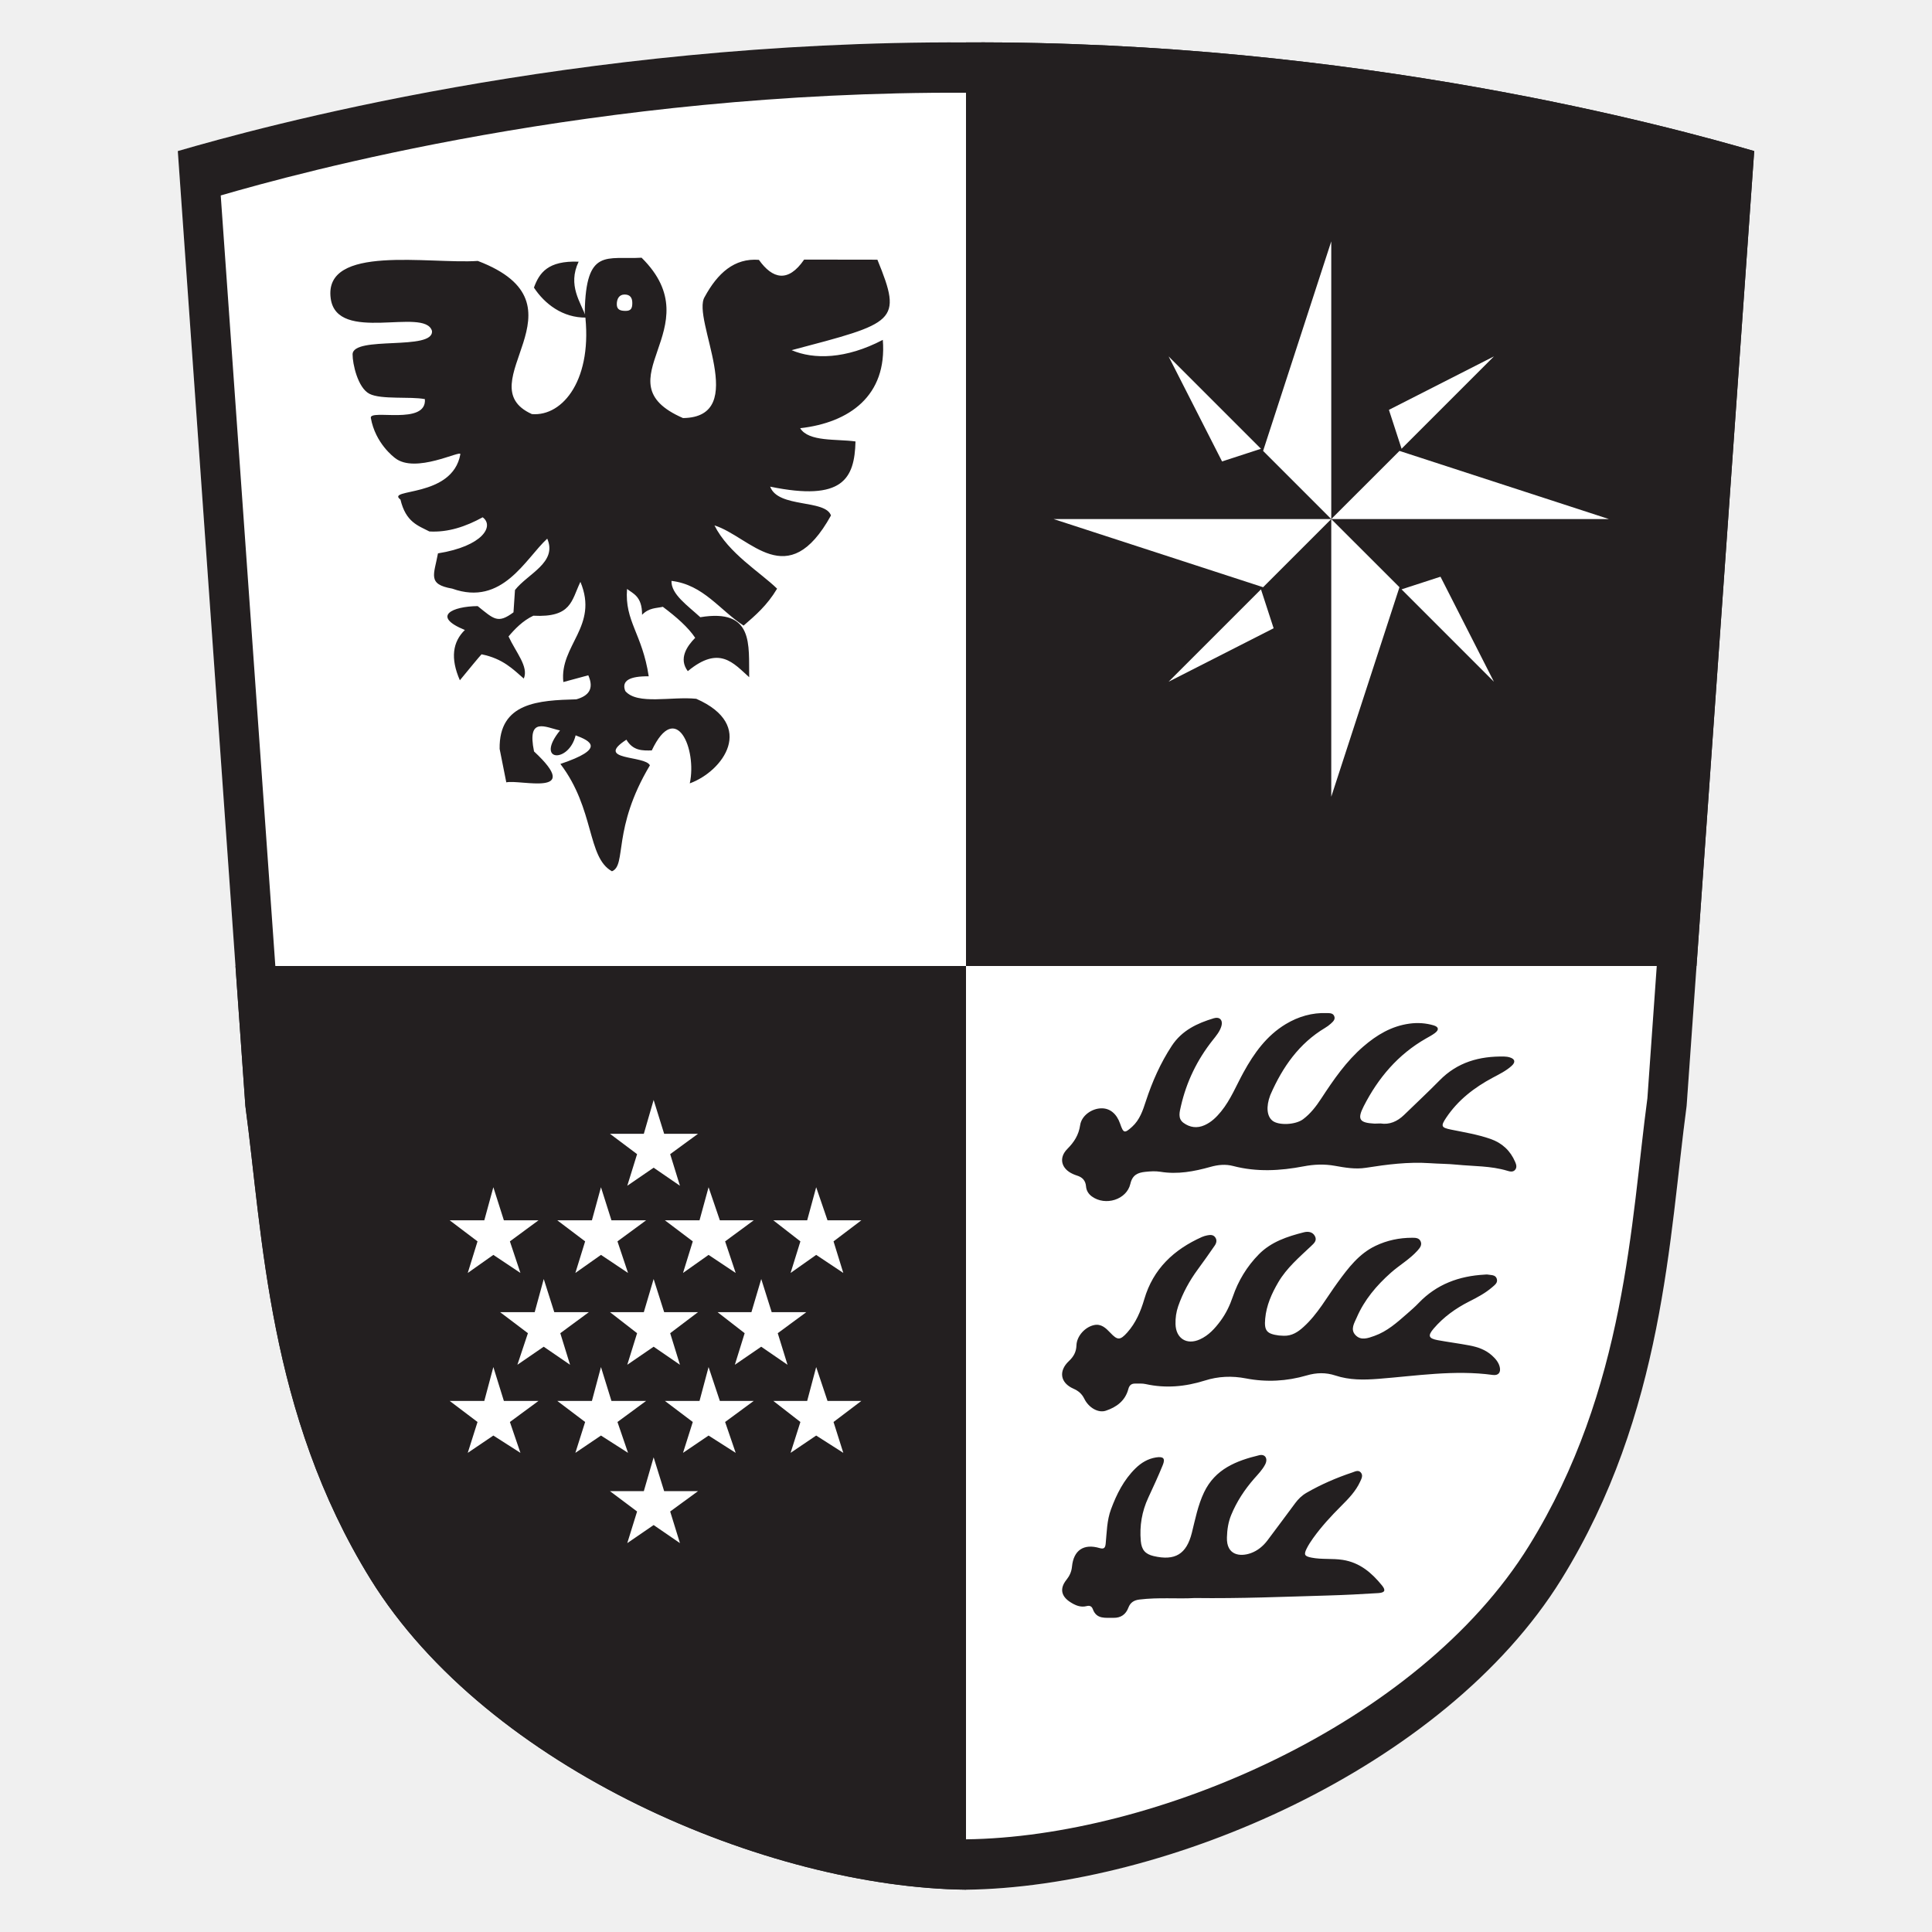
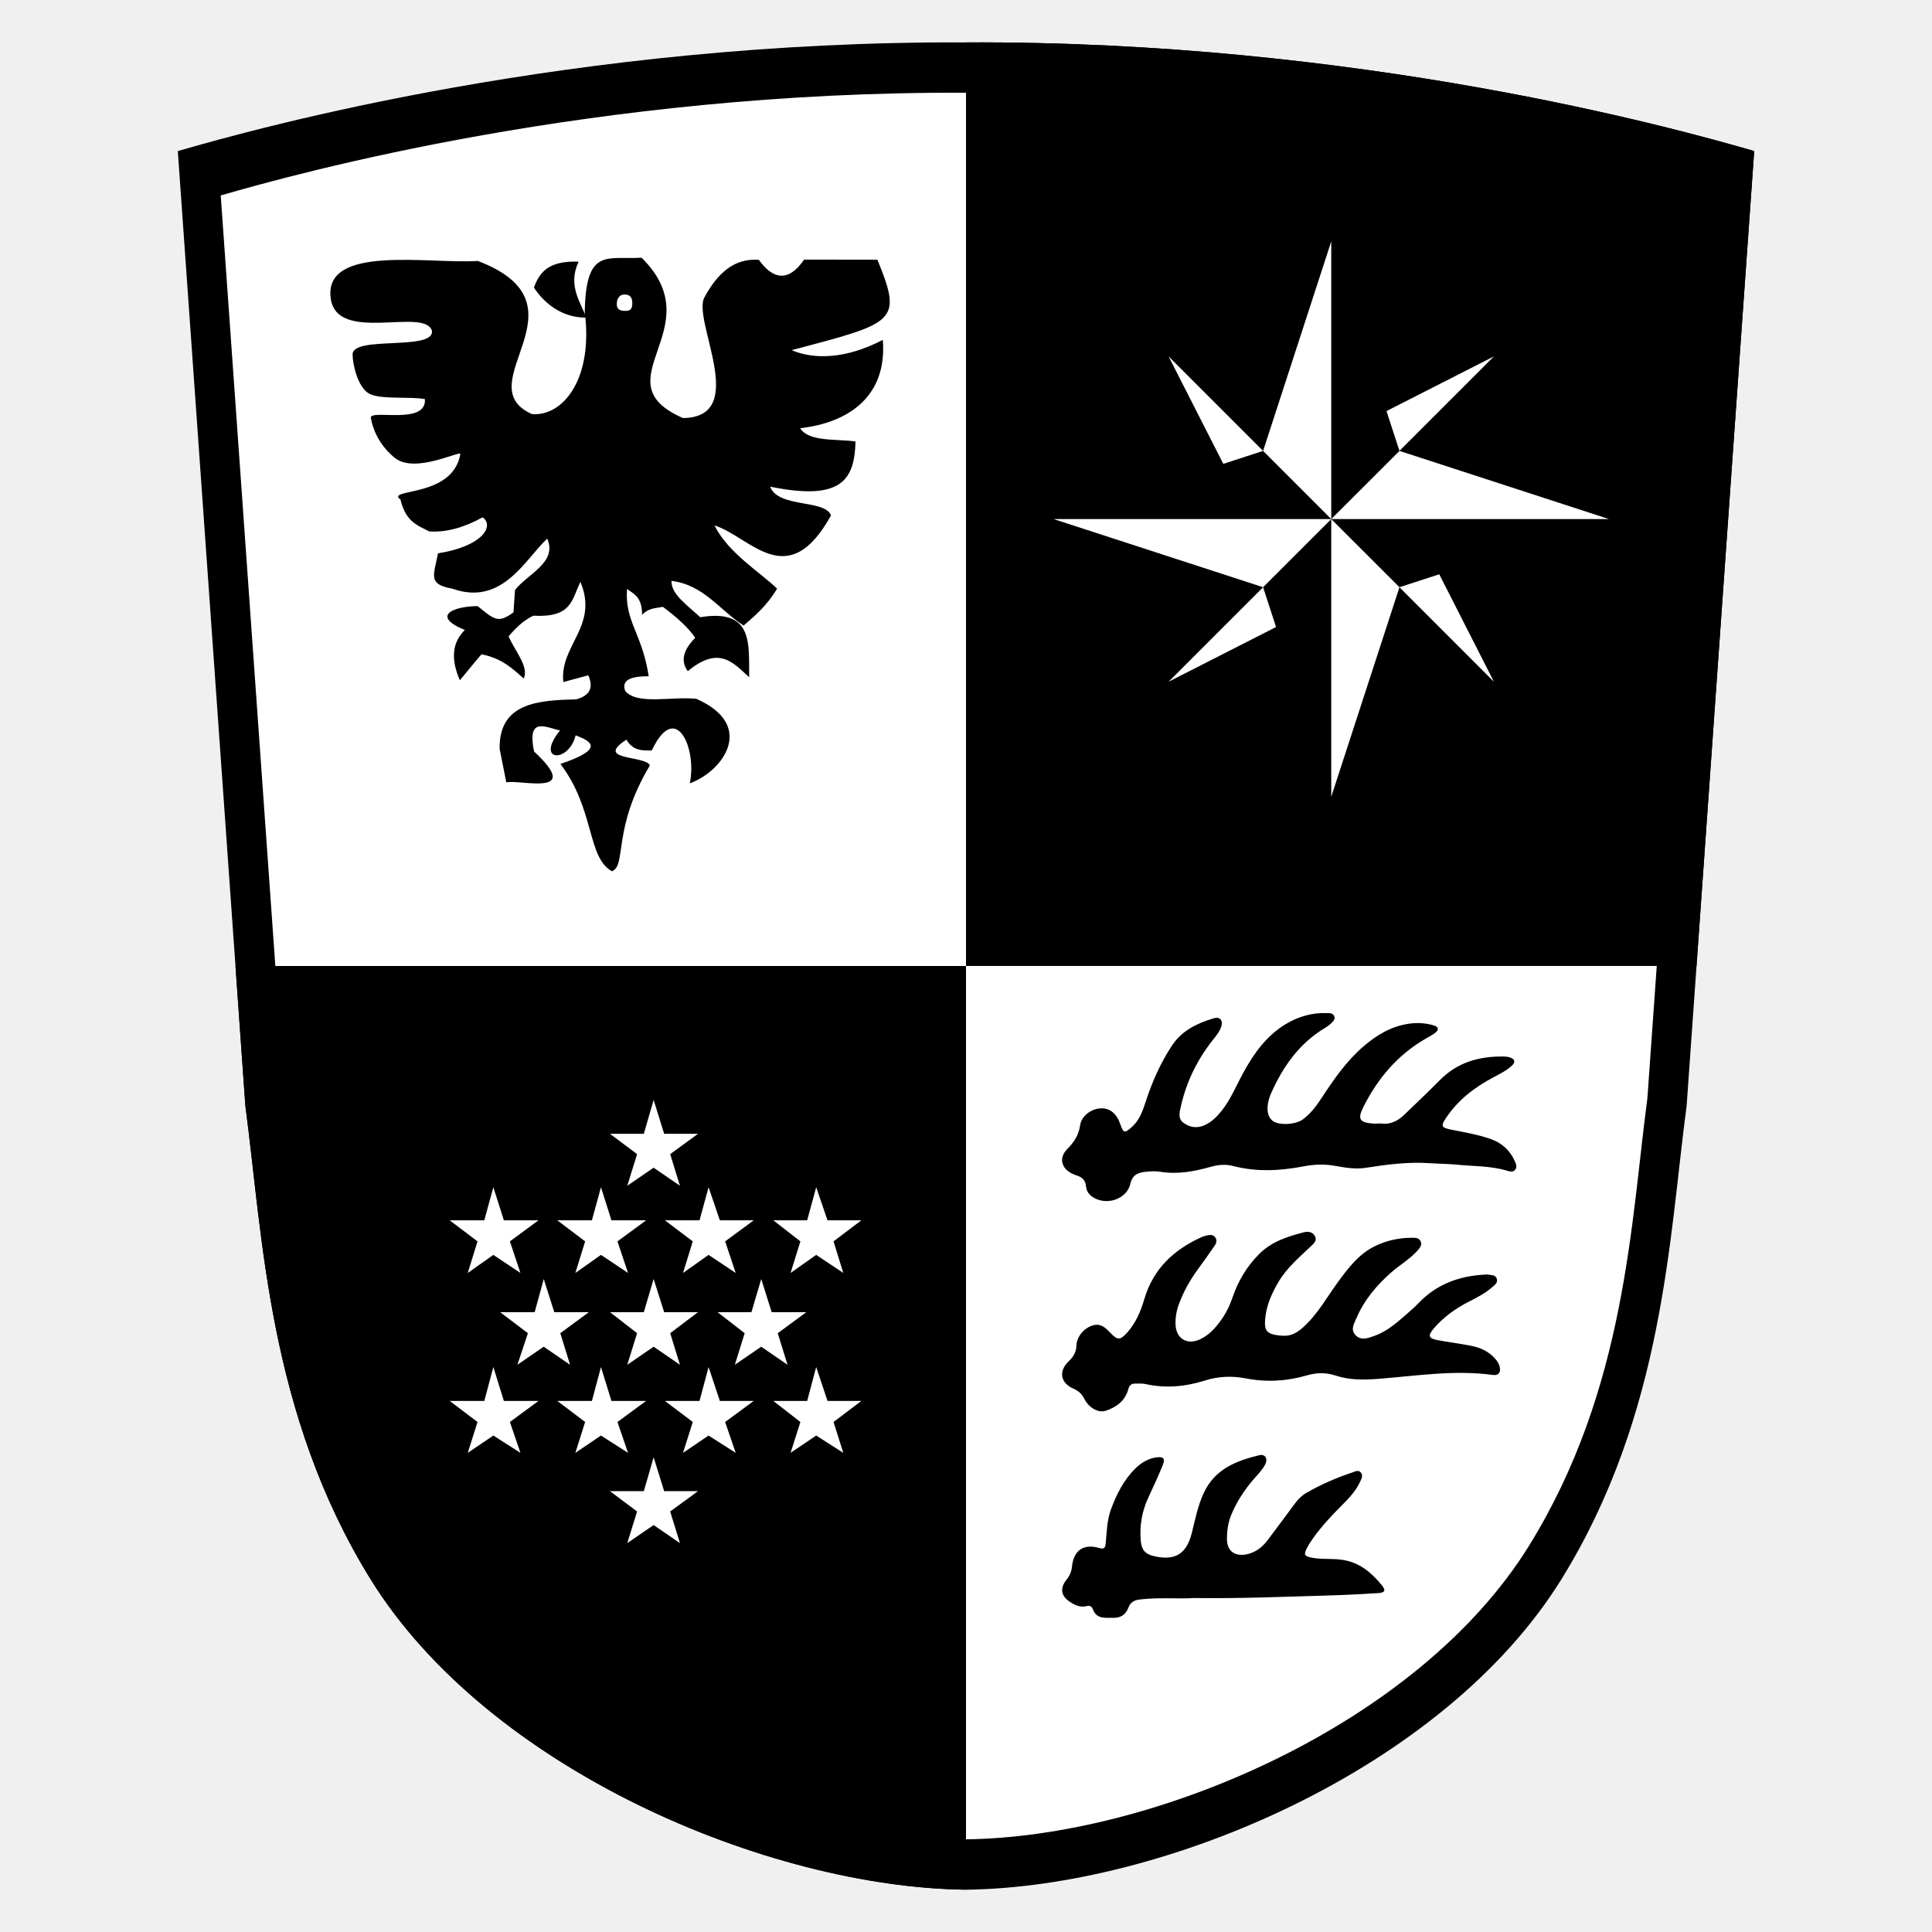
<svg xmlns="http://www.w3.org/2000/svg" version="1.1" id="Layer_1" x="0px" y="0px" viewBox="0 0 3600 3600" style="enable-background:new 0 0 3600 3600;" xml:space="preserve">
  <style type="text/css">
- 	.st0{fill:#231F20;}
- 	.st1{fill:#FFFFFF;}
- 	.st2{fill:#FFFFFF;stroke:#231F20;stroke-width:10;stroke-miterlimit:10;}
+ 	.st0{fill:#FFFFFF;}
</style>
  <g>
    <g>
-       <path class="st0" d="M1800,1800H438.8l18.4,260.5c32.6,242.9,41.9,572.8,233.3,882.1c219.1,353.8,739.8,574.1,1109.5,578.5    c0,0,0,0,0,0V1800z" />
-       <g id="g8965_00000096031788467865183380000017880486189297625273_" transform="matrix(.7844973 0 0 .7844973 5.271716 -115.0586)">
-         <path id="path8950_00000181060880727259108560000018107728377312517020_" class="st1" d="M1801.4,3184.6l-23.3,78.7h-80.5     l64.4,50l-23.3,75l62.6-42.9l62.5,42.9l-23.2-75l67.9-50h-82.3L1801.4,3184.6z" />
-         <path id="path8948_00000127761346484850900510000012913743694217918339_" class="st1" d="M1284.8,3184.6l-21.5,78.7h-82.2     l66.1,50l-25,75l62.5-42.9l62.6,42.9l-23.2-75l67.9-50h-82.2L1284.8,3184.6z" />
-         <path id="path8946_00000023984630632032586580000010219908269303659441_" class="st1" d="M1931.9,2966.6l-21.4,78.6h-80.4     l64.3,50l-23.3,75l60.8-42.9l64.4,42.9l-23.2-75l66-50h-80.3L1931.9,2966.6z" />
-         <path id="path8944_00000155111124104326685820000006546241317862578355_" class="st1" d="M1676.3,2966.6l-21.5,78.6h-82.2     l66.2,50l-23.2,75l60.7-42.9l64.4,42.9l-25.1-75l67.9-50h-80.4L1676.3,2966.6z" />
-         <path id="path8942_00000180362889039371209710000002257707079089984653_" class="st1" d="M1420.7,2966.6l-21.5,78.6H1317l66.1,50     l-23.2,75l60.8-42.9l64.3,42.9l-25.1-75l68-50h-82.3L1420.7,2966.6z" />
-         <path id="path8940_00000111185342660810642050000011529234968042728368_" class="st1" d="M1165.1,2966.6l-21.5,78.6h-82.2     l66.1,50l-23.2,75l60.8-42.9l64.3,42.9l-25-75l67.9-50h-82.2L1165.1,2966.6z" />
-         <path id="path8938_00000021095481775034607320000017158901641707789230_" class="st1" d="M1931.9,3393.7l-21.4,80.5h-80.4     l64.3,50l-23.3,73.3l60.8-41.1l64.4,41.1l-23.2-73.3l66-50h-80.3L1931.9,3393.7z" />
-         <path id="path8936_00000008871696331828321520000009505488823148951213_" class="st1" d="M1676.3,3393.7l-21.5,80.5h-82.2     l66.2,50l-23.2,73.3l60.7-41.1l64.4,41.1l-25.1-73.3l67.9-50h-80.4L1676.3,3393.7z" />
-         <path id="path8934_00000124137933373729698510000017855534107007526066_" class="st1" d="M1420.7,3393.7l-21.5,80.5H1317l66.1,50     l-23.2,73.3l60.8-41.1l64.3,41.1l-25.1-73.3l68-50h-82.3L1420.7,3393.7z" />
-         <path id="path8932_00000108292658362736780390000011124087400024489624_" class="st1" d="M1165.1,3393.7l-21.5,80.5h-82.2     l66.1,50l-23.2,73.3l60.8-41.1l64.3,41.1l-25-73.3l67.9-50h-82.2L1165.1,3393.7z" />
-         <path id="path8930_00000114052887527977731080000006532592781686914733_" class="st1" d="M1545.8,3608.1l-23.3,80.4h-80.4     l64.4,48.3l-23.3,75.1l62.6-42.9l62.5,42.9l-23.2-75.1l66.1-48.3h-80.4L1545.8,3608.1z" />
-         <path id="path8928_00000087389886316800599200000015793496840586569658_" class="st1" d="M1545.8,3184.6l-23.3,78.7h-80.4     l64.4,50l-23.3,75l62.6-42.9l62.5,42.9l-23.2-75l66.1-50h-80.4L1545.8,3184.6z" />
-         <path id="path8926_00000078749669261658160580000011085020161331335822_" class="st1" d="M1545.8,2759.3l-23.3,80.4h-80.4     l64.4,48.3l-23.3,75.1l62.6-42.9l62.5,42.9l-23.2-75.1l66.1-48.3h-80.4L1545.8,2759.3z" />
+       <path d="M1800,79v1721h1361.2l107.5-1518.5C3118.6,237.9,2531.5,75.7,1800,79z" />
+       <g>
+         <polygon points="2480.6,818.4 2783.7,664.1 2629.5,967.2 2783.7,1270.3 2480.6,1116 2177.5,1270.3 2331.8,967.2 2177.5,664.1         " />
+         <g>
+           <polygon class="st0" points="2177.5,664.1 2331.8,967.2 2480.6,967.2     " />
+           <polygon class="st0" points="2480.6,1116 2480.6,967.2 2177.5,1270.3     " />
+           <polygon class="st0" points="2783.7,1270.3 2629.5,967.2 2480.6,967.2     " />
+           <polygon class="st0" points="2480.6,818.4 2480.6,967.2 2783.7,664.1     " />
+         </g>
+         <polygon points="2353.6,840.2 2480.6,449.8 2607.7,840.2 2998,967.2 2607.7,1094.2 2480.6,1484.6 2353.6,1094.2 1963.2,967.2         " />
+         <g>
+           <polygon class="st0" points="2480.6,449.8 2353.6,840.2 2480.6,967.2     " />
+           <polygon class="st0" points="2353.6,1094.2 2480.6,967.2 1963.2,967.2     " />
+           <polygon class="st0" points="2480.6,1484.6 2607.7,1094.2 2480.6,967.2     " />
+           <polygon class="st0" points="2607.7,840.2 2480.6,967.2 2998,967.2     " />
+         </g>
      </g>
    </g>
    <g>
-       <path class="st1" d="M1800,79C1800,79,1800,79,1800,79C1068.5,75.7,481.4,237.9,331.3,281.5L438.8,1800H1800V79z" />
-       <path id="path2386_00000097477638072910811340000007495357459719272579_" class="st0" d="M1498.4,483.7    c-30,43.8-59.1,35.9-84.3,0.5c-46-3.6-77.1,25.1-101,69c-25.5,40.7,85.8,224.2-40.4,225.8c-157.5-68.5,56.5-166.7-77.2-298.8    c-65.1,3.9-103.7-19.3-105.9,101c16.1,124.4-40.2,195.2-98.5,190.4c-123.3-55.5,114-203.6-100.8-285.4    c-90.2,6.2-287.6-31.7-274.1,69.7c11.3,85.2,175.3,15.7,188.7,60.6c4.2,37.9-147.7,8.3-147.9,43.9c-0.1,17.3,9.6,62.2,31.4,73.4    c21.8,11.2,76,4.6,103.3,9.9c3.9,49.6-103.8,17.9-100.7,35.1c8.4,47.4,42.9,72.9,45,74.6c38,30.2,123.3-15.6,121.8-7    c-14.7,82.4-140.3,63-111.6,84.5c10,42,32.7,48.5,53.9,59.4c34.6,2,67.4-8.9,99.3-26.4c22,16.2,0.3,53.9-83.3,67.2    c-7.3,39.9-20.3,57.6,26.5,65.7c93.8,33.7,136.6-56.1,177.1-93.1c19.3,44.5-36.1,65.1-60.1,95.7l-2.8,41.6    c-29,21.5-36.1,13.1-66.7-11.6c-47.2,0.4-86.8,18.8-23.9,44.5c-22.7,22.1-27.3,52.6-9.3,93.7c16.4-19.9,36.5-44.5,40.4-48.4    c40.3,8.1,59.3,28.5,78.7,45.2c9.5-22-14.7-48.7-28.4-78.5c11.4-13.5,26.4-29.3,46.2-38.6c71.4,3.7,70.9-28.1,87.7-63.1    c34.7,82.9-39.3,118.1-31.8,186.7l46.5-12.6c11.4,25.8,0,38.5-22.3,44.8c-69.6,1.9-144.4,5.5-142.9,92.4l12.4,62.3    c25.9-5.8,144.3,28.5,51.7-57.6c-13.6-66.1,21.8-44.8,48.4-39.1c-47.5,58.7,16.5,61.4,29.1,9.1c28,10.5,56.5,24.8-28.4,53.3    c64.2,84.1,49.4,174.2,96.1,200c27.8-11.3,0.1-79.3,70.7-197.4c-9-19-104.5-8.5-43.8-47.8c12.5,20.9,29.9,20.4,47.3,20    c45.3-95.6,84.6-1.9,70.8,61.4c61.9-22.5,124.4-108.2,12.1-157.6c-45.8-4.8-109.9,12-132.3-14.5c-7.6-19.4,8.5-27.8,43.7-27.4    c-12-79.5-45.1-102.4-40.4-162.8c10.6,8.5,28.3,13.5,28,48.2c13.2-13.4,25.9-12,38.7-14.9c25.5,19.1,47.3,38.3,60.3,57.8    c-15.4,15.6-31.3,38.8-13.8,62.1c58.9-48.8,85.1-14.9,114.4,11.3c-1.1-59.8,9.4-128.5-91.1-111.8c-23.8-21.9-54.6-42.9-53.7-67.7    c59.8,7.2,89.7,54.4,134.4,83.3c21.8-18.9,43.7-37.4,62.4-68.8c-30.7-30.1-90.9-66-116.7-117.9c67.3,21.3,136.3,127.5,217.1-18.5    c-10.6-30.5-98.5-13.4-113.3-53.7c135.4,27.9,157.2-14.8,159-84.2c-35-5-87.2,1.1-103.1-24.7c91.2-10.3,162.4-60.1,154-164.6    c-68.9,36.1-128.8,36.8-169.9,19.2c193.1-51.1,207.6-52,159.8-168.6L1498.4,483.7z M1078.2,487.6c-57.5-2.2-73.3,21-83.3,48.3    c19.7,30,53.3,56.5,97.5,55.9C1082,562.9,1057.2,531.9,1078.2,487.6z M1163.8,548.8c10.1,0,14.4,5.7,14.4,15.7    c0,10-2.4,14.8-12.5,14.8c-10.1,0-16.4-2.4-16.4-12.4C1149.3,556.9,1153.7,548.8,1163.8,548.8z" />
-     </g>
-     <g>
-       <path class="st1" d="M1800,1800v1721c369.7-4.4,890.3-224.6,1109.5-578.5c191.5-309.2,200.8-639.2,233.3-882.1l18.4-260.5H1800z" />
-       <g>
-         <path class="st0" d="M2572.4,2093.4c16.7,2.7,31.3-3.7,43.8-15.8c22-21.4,44.6-42.4,66.1-64.3c33.3-34.1,74.5-45.5,120.5-44.6     c3.4,0.1,7,0.5,10.2,1.5c9.9,2.9,11.5,8.8,3.8,15.8c-10.3,9.4-22.9,15.5-35.1,22c-34.5,18.4-64.8,41.7-86.8,74.5     c-10.7,16-9.5,18.6,9.1,22.4c24.6,5,49.4,9,73.2,17.3c21.6,7.5,37.1,21.8,46.1,42.9c2.1,4.8,3.7,10.3-0.2,14.8     c-4,4.6-9.7,3.1-14.6,1.6c-30.6-9.2-62.5-8.2-93.9-11.3c-16.8-1.7-33.7-1.6-50.5-2.8c-40-2.7-79.5,2.4-118.9,8.6     c-19.8,3.1-38.9-0.3-58-3.7c-19.5-3.5-38.7-2.7-58,1c-43.8,8.4-87.6,10.8-131.3-0.6c-14.4-3.8-28.4-2.3-42.3,1.6     c-30.7,8.6-61.4,14.4-93.5,9.1c-9.3-1.5-19.1-0.8-28.5,0.2c-13.4,1.5-23.5,5.6-27.3,22.2c-6.9,29.8-46.7,41.9-71.8,23.6     c-6.3-4.6-10.2-11-10.8-18.5c-0.9-11.1-6.8-17.3-16.9-20.4c-2.5-0.8-4.9-1.7-7.3-2.8c-21.9-9.6-27.4-30-10.7-46.8     c12.7-12.8,21.2-25.9,23.9-44.3c2.6-18,21.9-31.3,39.8-31.4c15.8-0.2,28.2,10.1,34.6,28.4c6.3,18.2,8.2,18.8,22.5,5.9     c14.1-12.8,19.9-30.2,25.5-47.5c11.9-36.4,27.2-71,48.3-103.2c18.9-28.8,47.4-42.2,78.6-51.5c10.7-3.2,17,3.7,14,14.4     c-2.9,10.2-9.7,18.2-16.2,26.4c-29,36.5-48.9,77.5-59.3,122.9c-2.4,10.7-6.3,23.2,4.8,31.3c11.8,8.6,25.2,10.6,39.3,4.3     c12.7-5.7,22.1-15,30.7-25.5c18-22.1,28.3-48.5,41.9-73.1c19.6-35.7,43-68.3,78.7-89.8c23.5-14.1,49.1-21.5,76.7-20.5     c5.2,0.2,11.1-0.1,13.5,5.6c2.7,6.4-2.4,10.5-6.5,14.3c-3.2,2.9-6.8,5.5-10.5,7.7c-48.5,29-79,72.8-101.3,123.4     c-0.3,0.8-0.7,1.6-1,2.4c-7.9,21.1-6.2,38.9,4.4,47.3c11.5,9,42.7,7.7,56.8-2.8c14.1-10.5,24.6-24.4,34.1-38.9     c22.8-34.8,46.3-69.1,78.2-96.6c25-21.6,52.4-38.1,86-42.7c15.3-2.1,30.3-1.1,45,3.2c9.7,2.9,10.5,8.3,2.4,14.4     c-5.2,3.9-11,6.9-16.6,10.1c-52.1,29.7-89.2,73.6-116,126.2c-12.6,24.7-7.8,30.9,20.1,32.4     C2564.4,2093.6,2567.9,2093.4,2572.4,2093.4z" />
-         <path class="st0" d="M2392.1,2489c15,0.5,26.4-6.9,36.9-16.5c26.4-23.9,43.2-55.1,63.9-83.3c19.5-26.7,39.4-53.1,70.3-67.8     c21.4-10.2,44.2-15,67.9-15c6.1,0,12.8-0.1,15.9,6.4c3.3,7.1-1.3,12.5-5.6,17.4c-14.6,16.3-33.7,27.1-49.9,41.5     c-26.5,23.6-49.1,50.2-63.3,83c-4.4,10.2-12.5,22.2-2.7,32.8c10.2,11.1,23.6,6,35.4,1.8c23.8-8.4,42.3-25,60.9-41.3     c7.5-6.6,15.1-13.1,21.9-20.3c33.4-34.8,75.1-50,122.2-52.6c2.2-0.1,4.4-0.5,6.5-0.1c6.2,1.2,14.1,0.1,16.6,7.7     c2.5,7.6-3.8,11.7-8.7,16c-12.9,11.1-27.9,19-43,26.6c-25,12.7-47.4,28.8-65.7,50.1c-11.6,13.5-9.8,18.6,7.4,21.8     c19.6,3.6,39.3,6.1,58.9,9.8c15.4,2.9,30.2,7.9,42.2,18.8c6.5,5.9,12.2,12.4,14.4,21.2c2.5,10.3-2.4,16.5-13,15     c-71.6-9.8-142.4,1.8-213.4,7.3c-26.9,2.1-53.7,2.4-79.7-6.2c-17.8-5.9-35.4-5.5-53.5-0.2c-37.2,10.9-75.2,12.9-113.1,5.6     c-26.3-5.1-51.8-4-76.9,4c-36.3,11.4-72.8,14.8-110.2,6.5c-6.2-1.4-12.9-0.8-19.4-0.9c-6.9-0.1-10.9,2.9-12.8,10.2     c-5.8,21.8-22,33.8-42.1,40.4c-13.9,4.6-31.7-5.5-40-22.4c-4.6-9.3-11.1-14.7-20.2-18.7c-24.6-10.8-28.2-32.9-8.4-51.5     c8.7-8.2,13.6-16.8,14-29.2c0.6-17.4,16-34.2,32.8-37.8c13.4-2.9,22.1,5.7,30.2,14.2c13.4,14.2,18.3,14.6,31.7-0.4     c15.9-17.8,25.1-39.5,31.7-62c16.6-56.7,55.2-92.6,107.5-116c3.1-1.4,6.6-2.3,9.9-3c5.2-1,10.7-1.5,14.4,3.2     c4.1,5.1,2.9,10.9-0.5,15.8c-10.3,15-20.8,29.8-31.6,44.5c-15.5,21.1-27.9,43.8-36.5,68.5c-3.7,10.8-5.3,21.8-5,33.2     c0.6,26.9,20.9,39.8,45.5,28.6c16.3-7.4,27.9-20.3,38.3-34.3c10.1-13.7,17.4-28.8,22.9-45c10.2-30,26.4-56.6,48.5-79.1     c23-23.4,53.2-33.3,84-41.1c7.7-1.9,16.2-1.1,20.6,7.2c4.5,8.6-2.3,13.8-7.5,18.8c-22,20.8-45.2,40.5-60.8,67.1     c-12.4,21.2-22.2,43.2-24.4,67.9c-2.1,22.6,3,28.3,25.7,31.3C2386,2488.8,2389.1,2488.8,2392.1,2489z" />
-         <path class="st0" d="M2226.2,2977.7c-31.2,1.9-67.2-1.6-103,2.8c-10.1,1.2-17,5.5-20.6,15.1c-4.8,12.8-14.2,19.3-28,19     c-14.8-0.4-31.3,3.1-38.3-16.2c-1.9-5.2-5.7-7.2-11.4-5.7c-11.5,3-21.4-1.5-30.6-7.4c-17.3-11.1-19.9-25.7-7.1-41.6     c5.9-7.4,9.4-15.1,10.3-24.6c3-30.5,21.8-43.2,51.4-34.5c8.8,2.6,10.6-1,11.4-8.4c2.1-21.5,2.2-43.2,9.9-63.9     c10.5-28.3,23.8-54.8,45.6-76.2c10.8-10.6,23.2-18,38.3-20.4c13.7-2.1,17.7,1.7,12.5,14.4c-8.3,20.4-17.6,40.5-26.9,60.5     c-12,25.8-16.5,52.7-14,80.9c1.5,16.2,8.1,24.3,23.9,28c39.8,9.3,61.2-3.4,71.2-43.2c6.4-25.6,11.3-51.5,22.8-75.6     c20.8-43.5,60.1-58.8,102.7-69.1c11.2-2.7,16.7,6.3,11.2,17.1c-5.2,10.1-13.2,18.2-20.6,26.6c-17.8,20.4-32.5,42.7-42.8,67.8     c-5.5,13.4-7.5,27.3-7.9,41.8c-1,33.2,24.5,36.4,44.7,29.1c12.4-4.5,22.6-12.9,30.6-23.4c17.5-23.1,34.6-46.5,52-69.8     c5.7-7.7,12.5-14.3,21-19.2c27.1-15.6,55.7-28,85.4-37.9c5-1.7,11.2-5.3,15.8,0.1c4.7,5.5,1.2,11.7-1.3,17.1     c-8.1,17.7-21.4,31.4-34.9,44.9c-19.1,19-37.2,38.7-52.9,60.6c-4.3,6-8.3,12.2-11.6,18.7c-6,11.9-4.2,14.7,8.7,17.3     c19.2,3.8,38.8,1.2,58.2,4.2c32,5,54,24,73.2,47.6c7.5,9.2,5.5,13.5-6.8,14.3c-31.5,2-63.1,3.6-94.6,4.5     C2392.8,2975.3,2311.9,2978.8,2226.2,2977.7z" />
+       <path d="M1800,1800H438.8l18.4,260.5c32.6,242.9,41.9,572.8,233.3,882.1c219.1,353.8,739.8,574.1,1109.5,578.5c0,0,0,0,0,0V1800z" />
+       <g id="g8965_00000096031788467865183380000017880486189297625273_" transform="matrix(.7844973 0 0 .7844973 5.271716 -115.0586)">
+         <path id="path8950_00000181060880727259108560000018107728377312517020_" class="st0" d="M1801.4,3184.6l-23.3,78.7h-80.5     l64.4,50l-23.3,75l62.6-42.9l62.5,42.9l-23.2-75l67.9-50h-82.3L1801.4,3184.6z" />
+         <path id="path8948_00000127761346484850900510000012913743694217918339_" class="st0" d="M1284.8,3184.6l-21.5,78.7h-82.2     l66.1,50l-25,75l62.5-42.9l62.6,42.9l-23.2-75l67.9-50h-82.2L1284.8,3184.6z" />
+         <path id="path8946_00000023984630632032586580000010219908269303659441_" class="st0" d="M1931.9,2966.6l-21.4,78.6h-80.4     l64.3,50l-23.3,75l60.8-42.9l64.4,42.9l-23.2-75l66-50h-80.3L1931.9,2966.6z" />
+         <path id="path8944_00000155111124104326685820000006546241317862578355_" class="st0" d="M1676.3,2966.6l-21.5,78.6h-82.2     l66.2,50l-23.2,75l60.7-42.9l64.4,42.9l-25.1-75l67.9-50h-80.4L1676.3,2966.6z" />
+         <path id="path8942_00000180362889039371209710000002257707079089984653_" class="st0" d="M1420.7,2966.6l-21.5,78.6H1317l66.1,50     l-23.2,75l60.8-42.9l64.3,42.9l-25.1-75l68-50h-82.3L1420.7,2966.6z" />
+         <path id="path8940_00000111185342660810642050000011529234968042728368_" class="st0" d="M1165.1,2966.6l-21.5,78.6h-82.2     l66.1,50l-23.2,75l60.8-42.9l64.3,42.9l-25-75l67.9-50h-82.2L1165.1,2966.6z" />
+         <path id="path8938_00000021095481775034607320000017158901641707789230_" class="st0" d="M1931.9,3393.7l-21.4,80.5h-80.4     l64.3,50l-23.3,73.3l60.8-41.1l64.4,41.1l-23.2-73.3l66-50h-80.3L1931.9,3393.7z" />
+         <path id="path8936_00000008871696331828321520000009505488823148951213_" class="st0" d="M1676.3,3393.7l-21.5,80.5h-82.2     l66.2,50l-23.2,73.3l60.7-41.1l64.4,41.1l-25.1-73.3l67.9-50h-80.4L1676.3,3393.7z" />
+         <path id="path8934_00000124137933373729698510000017855534107007526066_" class="st0" d="M1420.7,3393.7l-21.5,80.5H1317l66.1,50     l-23.2,73.3l60.8-41.1l64.3,41.1l-25.1-73.3l68-50h-82.3L1420.7,3393.7z" />
+         <path id="path8932_00000108292658362736780390000011124087400024489624_" class="st0" d="M1165.1,3393.7l-21.5,80.5h-82.2     l66.1,50l-23.2,73.3l60.8-41.1l64.3,41.1l-25-73.3l67.9-50h-82.2L1165.1,3393.7z" />
+         <path id="path8930_00000114052887527977731080000006532592781686914733_" class="st0" d="M1545.8,3608.1l-23.3,80.4h-80.4     l64.4,48.3l-23.3,75.1l62.6-42.9l62.5,42.9l-23.2-75.1l66.1-48.3h-80.4L1545.8,3608.1z" />
+         <path id="path8928_00000087389886316800599200000015793496840586569658_" class="st0" d="M1545.8,3184.6l-23.3,78.7h-80.4     l64.4,50l-23.3,75l62.6-42.9l62.5,42.9l-23.2-75l66.1-50h-80.4L1545.8,3184.6z" />
+         <path id="path8926_00000078749669261658160580000011085020161331335822_" class="st0" d="M1545.8,2759.3l-23.3,80.4h-80.4     l64.4,48.3l-23.3,75.1l62.6-42.9l62.5,42.9l-23.2-75.1l66.1-48.3h-80.4L1545.8,2759.3z" />
      </g>
    </g>
    <g>
-       <path class="st0" d="M1800,79v1721h1361.2l107.5-1518.5C3118.6,237.9,2531.5,75.7,1800,79z" />
+       <path class="st0" d="M1800,79C1800,79,1800,79,1800,79C1068.5,75.7,481.4,237.9,331.3,281.5L438.8,1800H1800V79z" />
+       <path id="path2386_00000097477638072910811340000007495357459719272579_" d="M1498.4,483.7c-30,43.8-59.1,35.9-84.3,0.5    c-46-3.6-77.1,25.1-101,69c-25.5,40.7,85.8,224.2-40.4,225.8c-157.5-68.5,56.5-166.7-77.2-298.8c-65.1,3.9-103.7-19.3-105.9,101    c16.1,124.4-40.2,195.2-98.5,190.4c-123.3-55.5,114-203.6-100.8-285.4c-90.2,6.2-287.6-31.7-274.1,69.7    c11.3,85.2,175.3,15.7,188.7,60.6c4.2,37.9-147.7,8.3-147.9,43.9c-0.1,17.3,9.6,62.2,31.4,73.4c21.8,11.2,76,4.6,103.3,9.9    c3.9,49.6-103.8,17.9-100.7,35.1c8.4,47.4,42.9,72.9,45,74.6c38,30.2,123.3-15.6,121.8-7c-14.7,82.4-140.3,63-111.6,84.5    c10,42,32.7,48.5,53.9,59.4c34.6,2,67.4-8.9,99.3-26.4c22,16.2,0.3,53.9-83.3,67.2c-7.3,39.9-20.3,57.6,26.5,65.7    c93.8,33.7,136.6-56.1,177.1-93.1c19.3,44.5-36.1,65.1-60.1,95.7l-2.8,41.6c-29,21.5-36.1,13.1-66.7-11.6    c-47.2,0.4-86.8,18.8-23.9,44.5c-22.7,22.1-27.3,52.6-9.3,93.7c16.4-19.9,36.5-44.5,40.4-48.4c40.3,8.1,59.3,28.5,78.7,45.2    c9.5-22-14.7-48.7-28.4-78.5c11.4-13.5,26.4-29.3,46.2-38.6c71.4,3.7,70.9-28.1,87.7-63.1c34.7,82.9-39.3,118.1-31.8,186.7    l46.5-12.6c11.4,25.8,0,38.5-22.3,44.8c-69.6,1.9-144.4,5.5-142.9,92.4l12.4,62.3c25.9-5.8,144.3,28.5,51.7-57.6    c-13.6-66.1,21.8-44.8,48.4-39.1c-47.5,58.7,16.5,61.4,29.1,9.1c28,10.5,56.5,24.8-28.4,53.3c64.2,84.1,49.4,174.2,96.1,200    c27.8-11.3,0.1-79.3,70.7-197.4c-9-19-104.5-8.5-43.8-47.8c12.5,20.9,29.9,20.4,47.3,20c45.3-95.6,84.6-1.9,70.8,61.4    c61.9-22.5,124.4-108.2,12.1-157.6c-45.8-4.8-109.9,12-132.3-14.5c-7.6-19.4,8.5-27.8,43.7-27.4c-12-79.5-45.1-102.4-40.4-162.8    c10.6,8.5,28.3,13.5,28,48.2c13.2-13.4,25.9-12,38.7-14.9c25.5,19.1,47.3,38.3,60.3,57.8c-15.4,15.6-31.3,38.8-13.8,62.1    c58.9-48.8,85.1-14.9,114.4,11.3c-1.1-59.8,9.4-128.5-91.1-111.8c-23.8-21.9-54.6-42.9-53.7-67.7c59.8,7.2,89.7,54.4,134.4,83.3    c21.8-18.9,43.7-37.4,62.4-68.8c-30.7-30.1-90.9-66-116.7-117.9c67.3,21.3,136.3,127.5,217.1-18.5    c-10.6-30.5-98.5-13.4-113.3-53.7c135.4,27.9,157.2-14.8,159-84.2c-35-5-87.2,1.1-103.1-24.7c91.2-10.3,162.4-60.1,154-164.6    c-68.9,36.1-128.8,36.8-169.9,19.2c193.1-51.1,207.6-52,159.8-168.6L1498.4,483.7z M1078.2,487.6c-57.5-2.2-73.3,21-83.3,48.3    c19.7,30,53.3,56.5,97.5,55.9C1082,562.9,1057.2,531.9,1078.2,487.6z M1163.8,548.8c10.1,0,14.4,5.7,14.4,15.7    c0,10-2.4,14.8-12.5,14.8c-10.1,0-16.4-2.4-16.4-12.4C1149.3,556.9,1153.7,548.8,1163.8,548.8z" />
+     </g>
+     <g>
+       <path class="st0" d="M1800,1800v1721c369.7-4.4,890.3-224.6,1109.5-578.5c191.5-309.2,200.8-639.2,233.3-882.1l18.4-260.5H1800z" />
      <g>
-         <g>
-           <polygon class="st2" points="2480.6,818.4 2783.7,664.1 2629.5,967.2 2783.7,1270.3 2480.6,1116 2177.5,1270.3 2331.8,967.2       2177.5,664.1     " />
-           <g>
-             <polygon class="st0" points="2480.6,818.4 2783.7,664.1 2629.5,967.2 2783.7,1270.3 2480.6,1116 2177.5,1270.3 2331.8,967.2        2177.5,664.1      " />
-             <g>
-               <polygon class="st1" points="2177.5,664.1 2331.8,967.2 2480.6,967.2       " />
-               <polygon class="st1" points="2480.6,1116 2480.6,967.2 2177.5,1270.3       " />
-               <polygon class="st1" points="2783.7,1270.3 2629.5,967.2 2480.6,967.2       " />
-               <polygon class="st1" points="2480.6,818.4 2480.6,967.2 2783.7,664.1       " />
-             </g>
-           </g>
-         </g>
-         <g>
-           <polygon class="st2" points="2353.6,840.2 2480.6,449.8 2607.7,840.2 2998,967.2 2607.7,1094.2 2480.6,1484.6 2353.6,1094.2       1963.2,967.2     " />
-           <g>
-             <polygon class="st0" points="2353.6,840.2 2480.6,449.8 2607.7,840.2 2998,967.2 2607.7,1094.2 2480.6,1484.6 2353.6,1094.2        1963.2,967.2      " />
-             <g>
-               <polygon class="st1" points="2480.6,449.8 2353.6,840.2 2480.6,967.2       " />
-               <polygon class="st1" points="2353.6,1094.2 2480.6,967.2 1963.2,967.2       " />
-               <polygon class="st1" points="2480.6,1484.6 2607.7,1094.2 2480.6,967.2       " />
-               <polygon class="st1" points="2607.7,840.2 2480.6,967.2 2998,967.2       " />
-             </g>
-           </g>
-         </g>
+         <path d="M2572.4,2093.4c16.7,2.7,31.3-3.7,43.8-15.8c22-21.4,44.6-42.4,66.1-64.3c33.3-34.1,74.5-45.5,120.5-44.6     c3.4,0.1,7,0.5,10.2,1.5c9.9,2.9,11.5,8.8,3.8,15.8c-10.3,9.4-22.9,15.5-35.1,22c-34.5,18.4-64.8,41.7-86.8,74.5     c-10.7,16-9.5,18.6,9.1,22.4c24.6,5,49.4,9,73.2,17.3c21.6,7.5,37.1,21.8,46.1,42.9c2.1,4.8,3.7,10.3-0.2,14.8     c-4,4.6-9.7,3.1-14.6,1.6c-30.6-9.2-62.5-8.2-93.9-11.3c-16.8-1.7-33.7-1.6-50.5-2.8c-40-2.7-79.5,2.4-118.9,8.6     c-19.8,3.1-38.9-0.3-58-3.7c-19.5-3.5-38.7-2.7-58,1c-43.8,8.4-87.6,10.8-131.3-0.6c-14.4-3.8-28.4-2.3-42.3,1.6     c-30.7,8.6-61.4,14.4-93.5,9.1c-9.3-1.5-19.1-0.8-28.5,0.2c-13.4,1.5-23.5,5.6-27.3,22.2c-6.9,29.8-46.7,41.9-71.8,23.6     c-6.3-4.6-10.2-11-10.8-18.5c-0.9-11.1-6.8-17.3-16.9-20.4c-2.5-0.8-4.9-1.7-7.3-2.8c-21.9-9.6-27.4-30-10.7-46.8     c12.7-12.8,21.2-25.9,23.9-44.3c2.6-18,21.9-31.3,39.8-31.4c15.8-0.2,28.2,10.1,34.6,28.4c6.3,18.2,8.2,18.8,22.5,5.9     c14.1-12.8,19.9-30.2,25.5-47.5c11.9-36.4,27.2-71,48.3-103.2c18.9-28.8,47.4-42.2,78.6-51.5c10.7-3.2,17,3.7,14,14.4     c-2.9,10.2-9.7,18.2-16.2,26.4c-29,36.5-48.9,77.5-59.3,122.9c-2.4,10.7-6.3,23.2,4.8,31.3c11.8,8.6,25.2,10.6,39.3,4.3     c12.7-5.7,22.1-15,30.7-25.5c18-22.1,28.3-48.5,41.9-73.1c19.6-35.7,43-68.3,78.7-89.8c23.5-14.1,49.1-21.5,76.7-20.5     c5.2,0.2,11.1-0.1,13.5,5.6c2.7,6.4-2.4,10.5-6.5,14.3c-3.2,2.9-6.8,5.5-10.5,7.7c-48.5,29-79,72.8-101.3,123.4     c-0.3,0.8-0.7,1.6-1,2.4c-7.9,21.1-6.2,38.9,4.4,47.3c11.5,9,42.7,7.7,56.8-2.8c14.1-10.5,24.6-24.4,34.1-38.9     c22.8-34.8,46.3-69.1,78.2-96.6c25-21.6,52.4-38.1,86-42.7c15.3-2.1,30.3-1.1,45,3.2c9.7,2.9,10.5,8.3,2.4,14.4     c-5.2,3.9-11,6.9-16.6,10.1c-52.1,29.7-89.2,73.6-116,126.2c-12.6,24.7-7.8,30.9,20.1,32.4     C2564.4,2093.6,2567.9,2093.4,2572.4,2093.4z" />
+         <path d="M2392.1,2489c15,0.5,26.4-6.9,36.9-16.5c26.4-23.9,43.2-55.1,63.9-83.3c19.5-26.7,39.4-53.1,70.3-67.8     c21.4-10.2,44.2-15,67.9-15c6.1,0,12.8-0.1,15.9,6.4c3.3,7.1-1.3,12.5-5.6,17.4c-14.6,16.3-33.7,27.1-49.9,41.5     c-26.5,23.6-49.1,50.2-63.3,83c-4.4,10.2-12.5,22.2-2.7,32.8c10.2,11.1,23.6,6,35.4,1.8c23.8-8.4,42.3-25,60.9-41.3     c7.5-6.6,15.1-13.1,21.9-20.3c33.4-34.8,75.1-50,122.2-52.6c2.2-0.1,4.4-0.5,6.5-0.1c6.2,1.2,14.1,0.1,16.6,7.7     c2.5,7.6-3.8,11.7-8.7,16c-12.9,11.1-27.9,19-43,26.6c-25,12.7-47.4,28.8-65.7,50.1c-11.6,13.5-9.8,18.6,7.4,21.8     c19.6,3.6,39.3,6.1,58.9,9.8c15.4,2.9,30.2,7.9,42.2,18.8c6.5,5.9,12.2,12.4,14.4,21.2c2.5,10.3-2.4,16.5-13,15     c-71.6-9.8-142.4,1.8-213.4,7.3c-26.9,2.1-53.7,2.4-79.7-6.2c-17.8-5.9-35.4-5.5-53.5-0.2c-37.2,10.9-75.2,12.9-113.1,5.6     c-26.3-5.1-51.8-4-76.9,4c-36.3,11.4-72.8,14.8-110.2,6.5c-6.2-1.4-12.9-0.8-19.4-0.9c-6.9-0.1-10.9,2.9-12.8,10.2     c-5.8,21.8-22,33.8-42.1,40.4c-13.9,4.6-31.7-5.5-40-22.4c-4.6-9.3-11.1-14.7-20.2-18.7c-24.6-10.8-28.2-32.9-8.4-51.5     c8.7-8.2,13.6-16.8,14-29.2c0.6-17.4,16-34.2,32.8-37.8c13.4-2.9,22.1,5.7,30.2,14.2c13.4,14.2,18.3,14.6,31.7-0.4     c15.9-17.8,25.1-39.5,31.7-62c16.6-56.7,55.2-92.6,107.5-116c3.1-1.4,6.6-2.3,9.9-3c5.2-1,10.7-1.5,14.4,3.2     c4.1,5.1,2.9,10.9-0.5,15.8c-10.3,15-20.8,29.8-31.6,44.5c-15.5,21.1-27.9,43.8-36.5,68.5c-3.7,10.8-5.3,21.8-5,33.2     c0.6,26.9,20.9,39.8,45.5,28.6c16.3-7.4,27.9-20.3,38.3-34.3c10.1-13.7,17.4-28.8,22.9-45c10.2-30,26.4-56.6,48.5-79.1     c23-23.4,53.2-33.3,84-41.1c7.7-1.9,16.2-1.1,20.6,7.2c4.5,8.6-2.3,13.8-7.5,18.8c-22,20.8-45.2,40.5-60.8,67.1     c-12.4,21.2-22.2,43.2-24.4,67.9c-2.1,22.6,3,28.3,25.7,31.3C2386,2488.8,2389.1,2488.8,2392.1,2489z" />
+         <path d="M2226.2,2977.7c-31.2,1.9-67.2-1.6-103,2.8c-10.1,1.2-17,5.5-20.6,15.1c-4.8,12.8-14.2,19.3-28,19     c-14.8-0.4-31.3,3.1-38.3-16.2c-1.9-5.2-5.7-7.2-11.4-5.7c-11.5,3-21.4-1.5-30.6-7.4c-17.3-11.1-19.9-25.7-7.1-41.6     c5.9-7.4,9.4-15.1,10.3-24.6c3-30.5,21.8-43.2,51.4-34.5c8.8,2.6,10.6-1,11.4-8.4c2.1-21.5,2.2-43.2,9.9-63.9     c10.5-28.3,23.8-54.8,45.6-76.2c10.8-10.6,23.2-18,38.3-20.4c13.7-2.1,17.7,1.7,12.5,14.4c-8.3,20.4-17.6,40.5-26.9,60.5     c-12,25.8-16.5,52.7-14,80.9c1.5,16.2,8.1,24.3,23.9,28c39.8,9.3,61.2-3.4,71.2-43.2c6.4-25.6,11.3-51.5,22.8-75.6     c20.8-43.5,60.1-58.8,102.7-69.1c11.2-2.7,16.7,6.3,11.2,17.1c-5.2,10.1-13.2,18.2-20.6,26.6c-17.8,20.4-32.5,42.7-42.8,67.8     c-5.5,13.4-7.5,27.3-7.9,41.8c-1,33.2,24.5,36.4,44.7,29.1c12.4-4.5,22.6-12.9,30.6-23.4c17.5-23.1,34.6-46.5,52-69.8     c5.7-7.7,12.5-14.3,21-19.2c27.1-15.6,55.7-28,85.4-37.9c5-1.7,11.2-5.3,15.8,0.1c4.7,5.5,1.2,11.7-1.3,17.1     c-8.1,17.7-21.4,31.4-34.9,44.9c-19.1,19-37.2,38.7-52.9,60.6c-4.3,6-8.3,12.2-11.6,18.7c-6,11.9-4.2,14.7,8.7,17.3     c19.2,3.8,38.8,1.2,58.2,4.2c32,5,54,24,73.2,47.6c7.5,9.2,5.5,13.5-6.8,14.3c-31.5,2-63.1,3.6-94.6,4.5     C2392.8,2975.3,2311.9,2978.8,2226.2,2977.7z" />
      </g>
    </g>
+     <path d="M1800,79C1068.5,75.7,481.4,237.9,331.3,281.5l125.9,1779.1c32.6,242.9,41.9,572.8,233.3,882.1   c219.1,353.8,739.8,574.1,1109.5,578.5c369.7-4.4,890.3-224.6,1109.5-578.5c191.5-309.2,200.8-639.2,233.3-882.1l125.9-1779.1   C3118.6,237.9,2531.5,75.7,1800,79z M3069.7,2046.3c-30.8,229.7-39.6,541.6-220.6,834c-207.2,334.6-699.5,542.8-1049,547   c-349.5-4.1-841.8-212.4-1049-547c-181-292.4-189.8-604.3-220.6-834L411.3,364.2c142-41.2,697.1-194.6,1388.7-191.4   c691.7-3.2,1246.7,150.3,1388.7,191.4L3069.7,2046.3z" />
  </g>
-   <path class="st0" d="M1800,79C1068.5,75.7,481.4,237.9,331.3,281.5l125.9,1779.1c32.6,242.9,41.9,572.8,233.3,882.1  c219.1,353.8,739.8,574.1,1109.5,578.5c369.7-4.4,890.3-224.6,1109.5-578.5c191.5-309.2,200.8-639.2,233.3-882.1l125.9-1779.1  C3118.6,237.9,2531.5,75.7,1800,79z M3069.7,2046.3c-30.8,229.7-39.6,541.6-220.6,834c-207.2,334.6-699.5,542.8-1049,547  c-349.5-4.1-841.8-212.4-1049-547c-181-292.4-189.8-604.3-220.6-834L411.3,364.2c142-41.2,697.1-194.6,1388.7-191.4  c691.7-3.2,1246.7,150.3,1388.7,191.4L3069.7,2046.3z" />
</svg>
